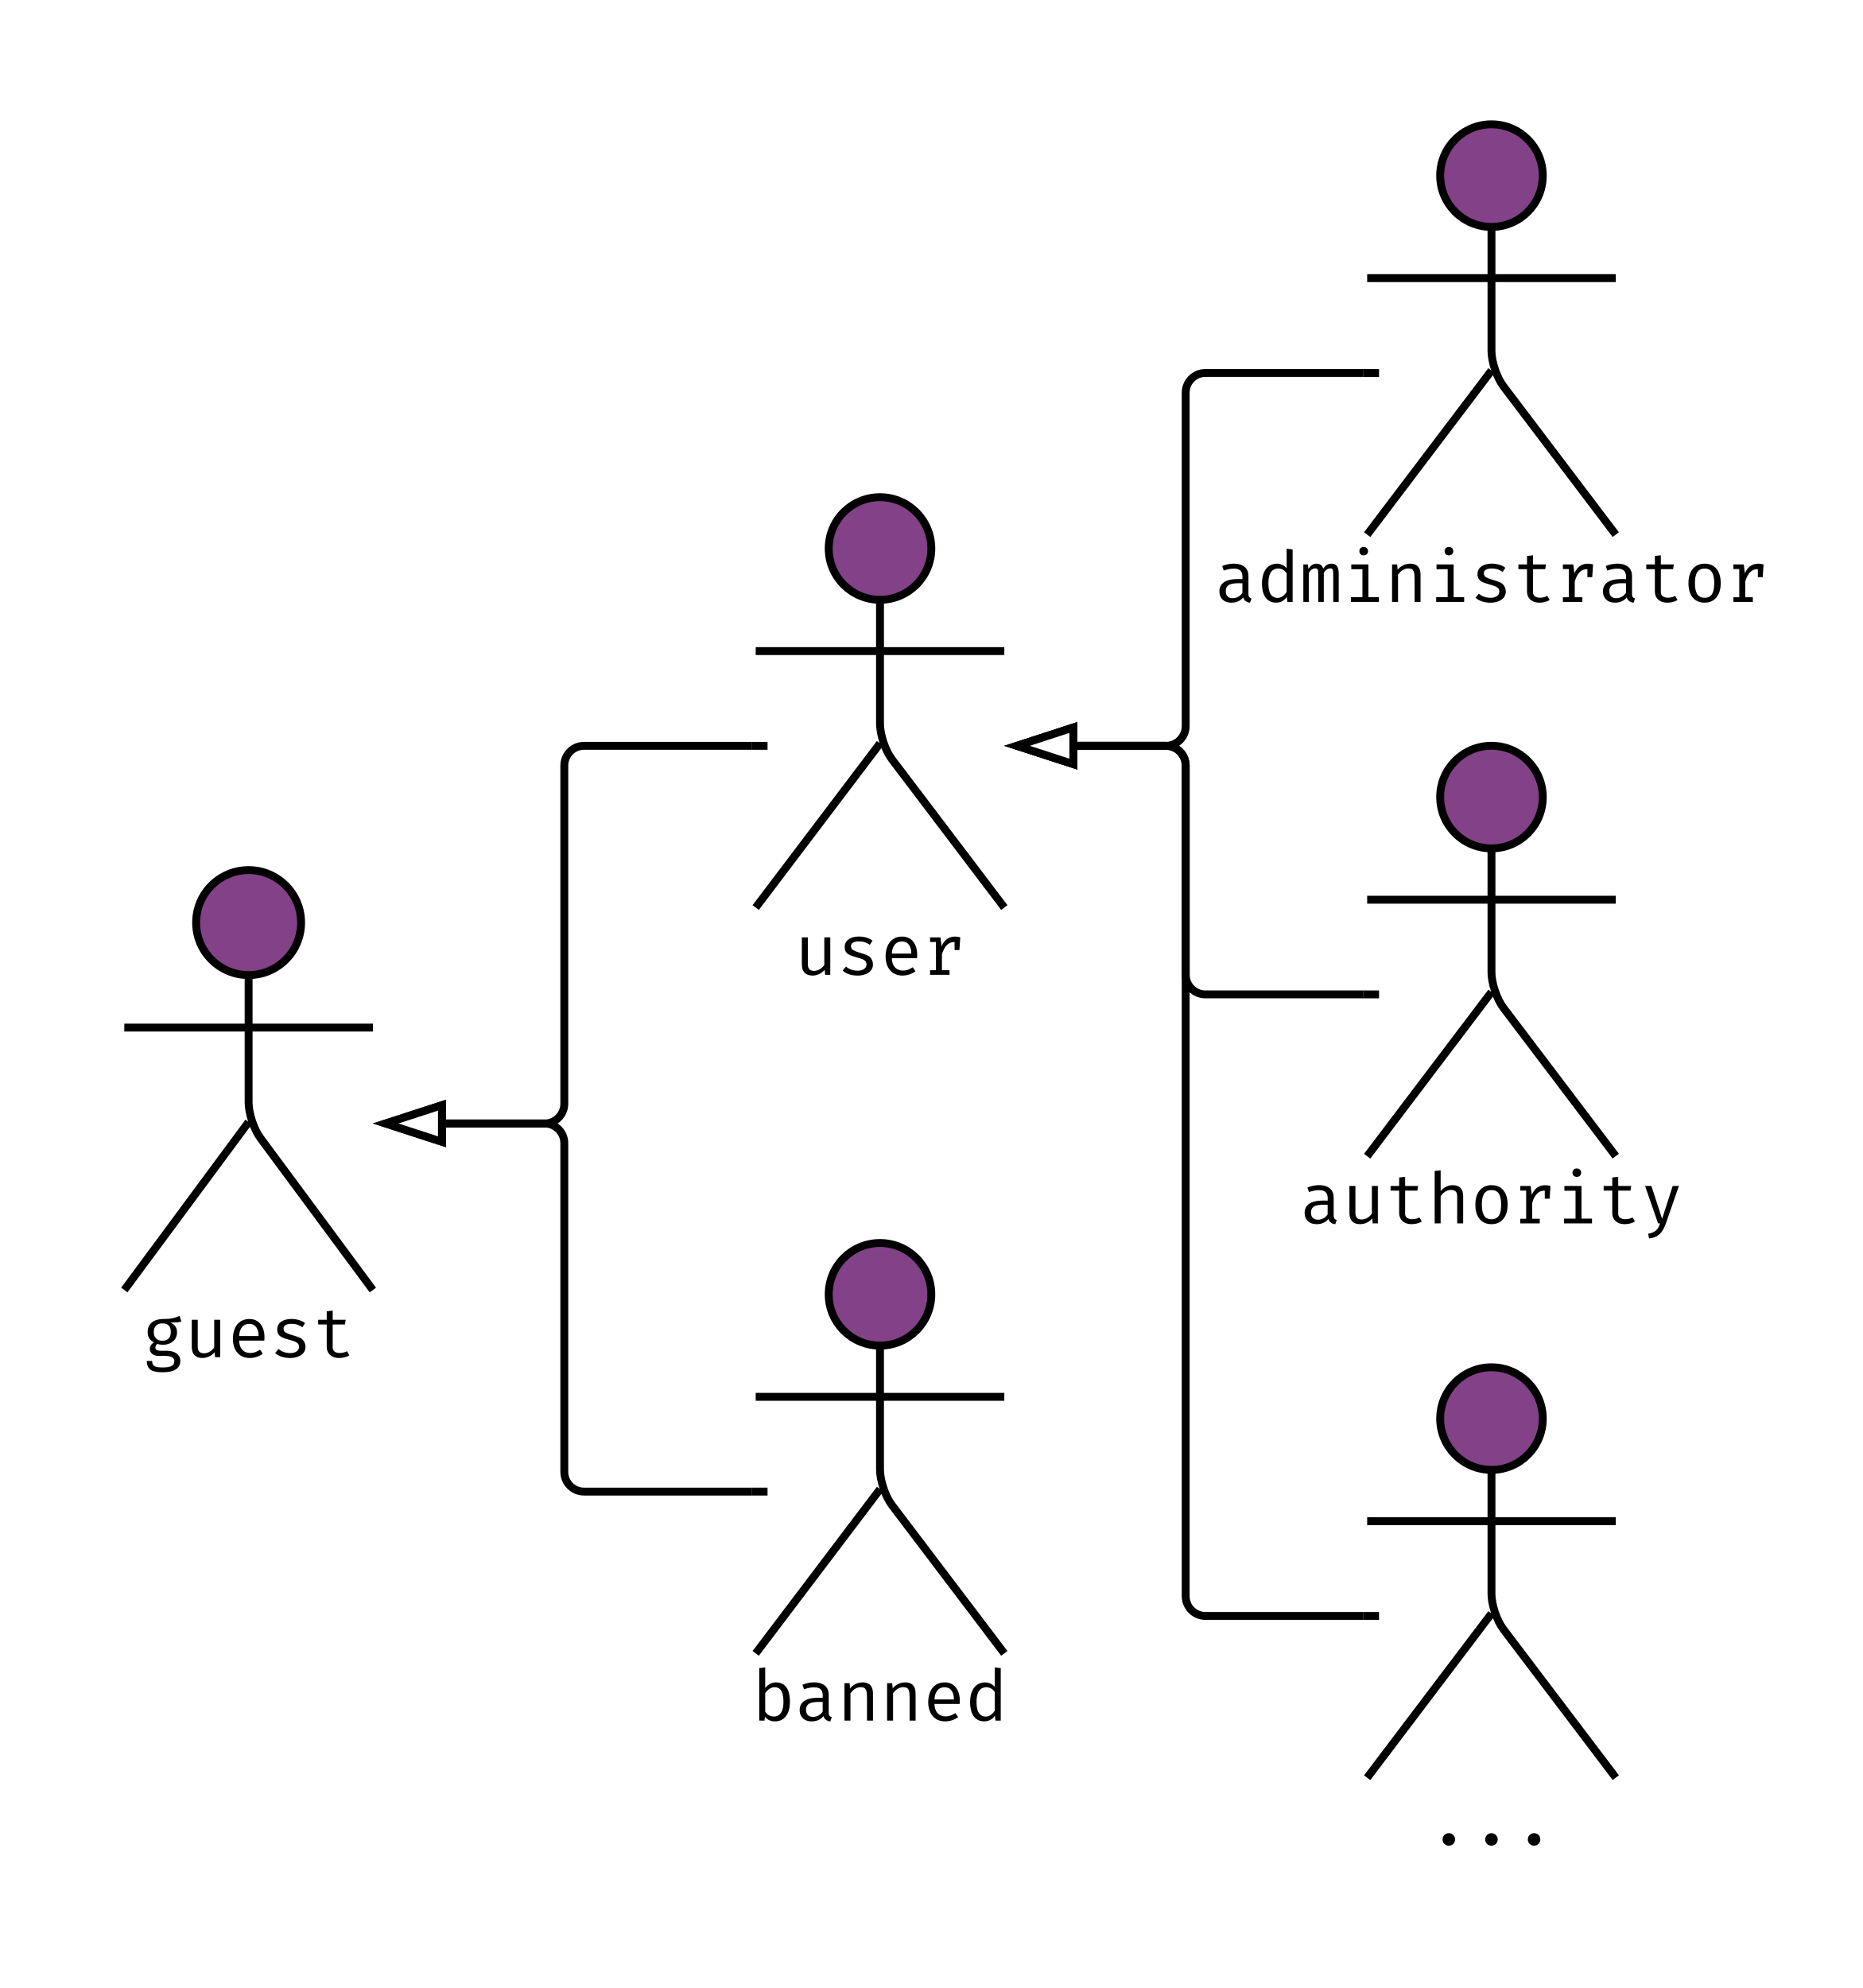
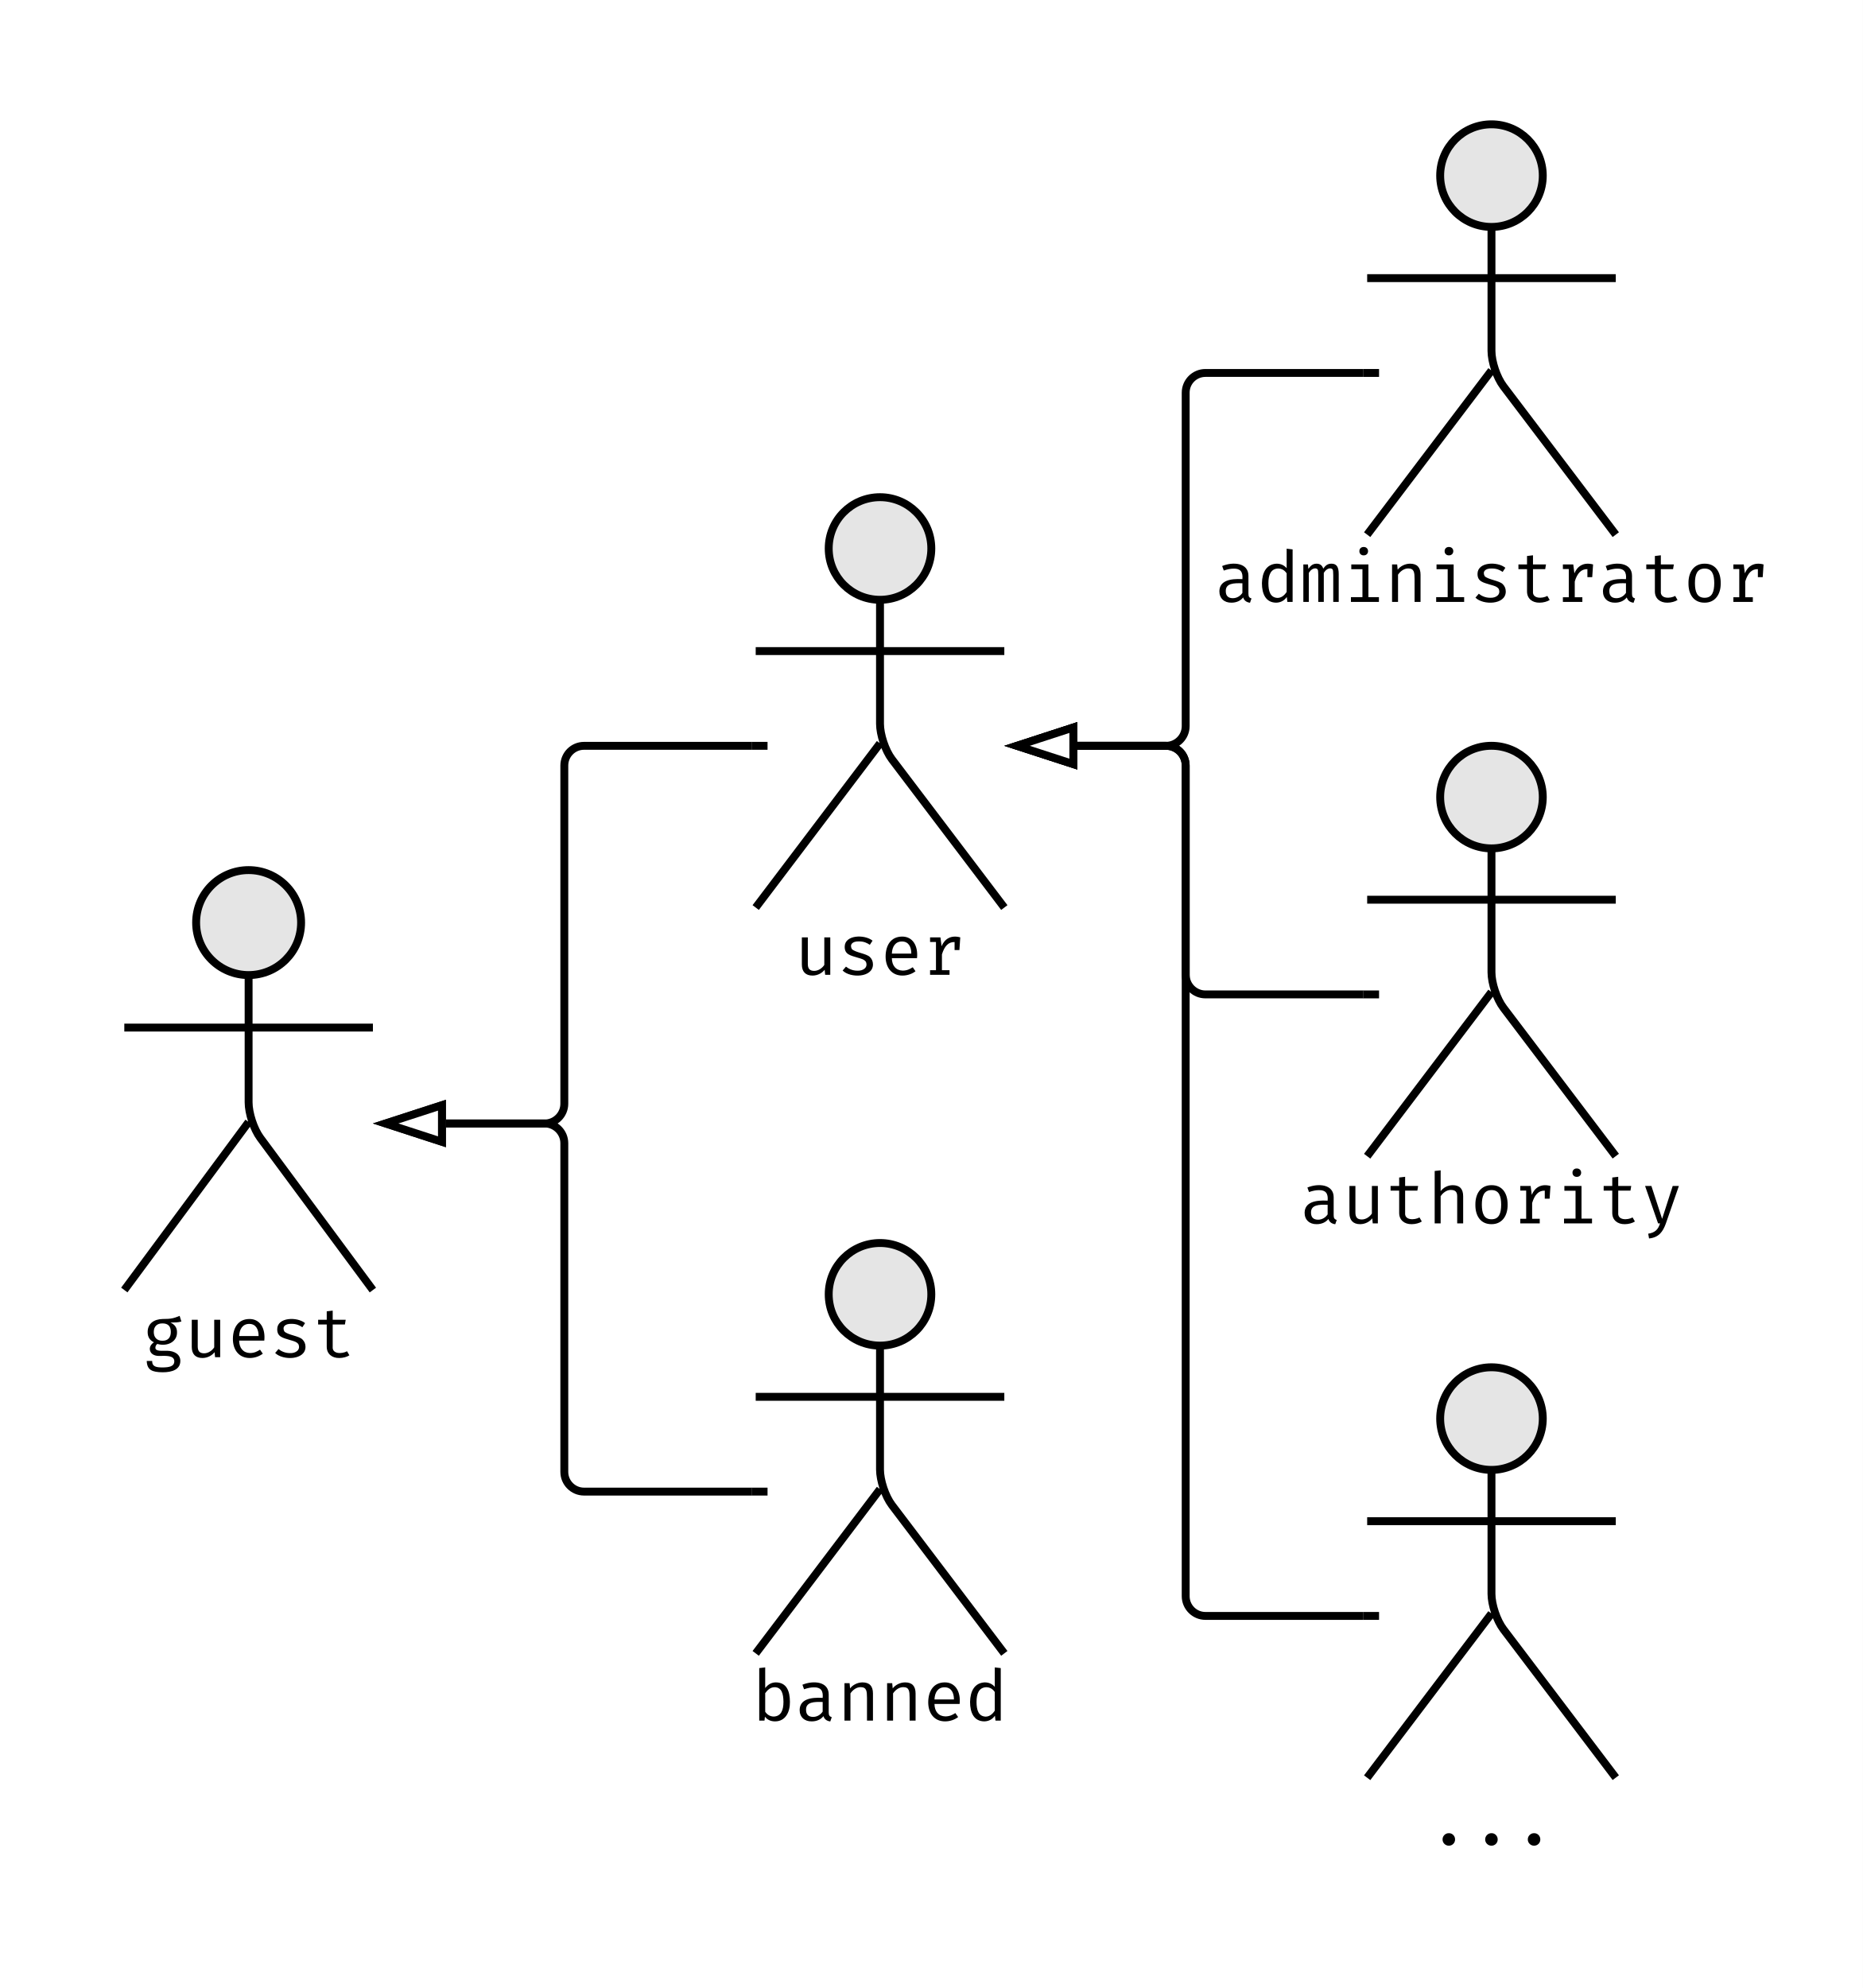
<svg xmlns="http://www.w3.org/2000/svg" xmlns:ns1="lucid" xmlns:xlink="http://www.w3.org/1999/xlink" width="472.07" height="503.73">
  <g transform="translate(0 0)" ns1:page-tab-id="0_0">
    <path d="M0 0h472.07v503.73H0z" fill="#fff" />
-     <path d="M236 138.98c0 7.18-5.83 13-13 13-7.2 0-13-5.82-13-13s5.8-13 13-13c7.17 0 13 5.82 13 13z" stroke="#000" stroke-width="2" fill="#834187" />
+     <path d="M236 138.98c0 7.18-5.83 13-13 13-7.2 0-13-5.82-13-13s5.8-13 13-13c7.17 0 13 5.82 13 13z" stroke="#000" stroke-width="2" fill="#e5e5e5" />
    <path d="M191.5 130.98c0-2.76 2.23-5 5-5h53c2.75 0 5 2.24 5 5v94c0 2.75-2.25 5-5 5h-53c-2.77 0-5-2.25-5-5z" fill="none" />
    <path d="M223 151.98v31.4c0 2.76 1.34 6.78 3 8.98l28.5 37.6m-31.5-41.6l-31.5 41.6m0-64.98h63" stroke="#000" stroke-width="2" fill="none" />
    <use xlink:href="#a" transform="matrix(1,0,0,1,111.4961,229.9685) translate(89.9 17.03)" />
-     <path d="M76.3 233.77c0 7.35-5.96 13.3-13.3 13.3-7.35 0-13.3-5.95-13.3-13.3 0-7.34 5.95-13.3 13.3-13.3 7.34 0 13.3 5.96 13.3 13.3z" stroke="#000" stroke-width="2" fill="#834187" />
+     <path d="M76.3 233.77c0 7.35-5.96 13.3-13.3 13.3-7.35 0-13.3-5.95-13.3-13.3 0-7.34 5.95-13.3 13.3-13.3 7.34 0 13.3 5.96 13.3 13.3z" stroke="#000" stroke-width="2" fill="#e5e5e5" />
    <path d="M31.5 225.47c0-2.76 2.23-5 5-5h53c2.75 0 5 2.24 5 5v96.4c0 2.76-2.25 5-5 5h-53c-2.77 0-5-2.24-5-5z" fill="none" />
    <path d="M63 247.07v32.24c0 2.77 1.32 6.8 2.97 9.03l28.52 38.54M63 284.3l-31.5 42.57m0-66.5h63" stroke="#000" stroke-width="2" fill="none" />
    <use xlink:href="#b" transform="matrix(1,0,0,1,-48.50394,326.8691) translate(84.5 17.03)" />
-     <path d="M390.95 44.5c0 7.17-5.82 13-13 13s-13-5.83-13-13c0-7.18 5.82-13 13-13s13 5.82 13 13z" stroke="#000" stroke-width="2" fill="#834187" />
+     <path d="M390.95 44.5c0 7.17-5.82 13-13 13s-13-5.83-13-13c0-7.18 5.82-13 13-13s13 5.82 13 13z" stroke="#000" stroke-width="2" fill="#e5e5e5" />
    <path d="M346.46 36.5c0-2.77 2.24-5 5-5h53c2.75 0 5 2.23 5 5v93.98c0 2.76-2.25 5-5 5h-53c-2.76 0-5-2.24-5-5z" fill="none" />
    <path d="M377.95 57.5v31.4c0 2.75 1.35 6.77 3.02 8.97l28.48 37.6m-31.5-41.58l-31.5 41.58m0-65h63" stroke="#000" stroke-width="2" fill="none" />
    <use xlink:href="#c" transform="matrix(1,0,0,1,266.4567,135.4803) translate(41.3 17.03)" />
-     <path d="M236 327.96c0 7.18-5.83 13-13 13-7.2 0-13-5.82-13-13s5.8-13 13-13c7.17 0 13 5.82 13 13z" stroke="#000" stroke-width="2" fill="#834187" />
+     <path d="M236 327.96c0 7.18-5.83 13-13 13-7.2 0-13-5.82-13-13s5.8-13 13-13c7.17 0 13 5.82 13 13z" stroke="#000" stroke-width="2" fill="#e5e5e5" />
    <path d="M191.5 319.96c0-2.76 2.23-5 5-5h53c2.75 0 5 2.24 5 5v93.98c0 2.77-2.25 5-5 5h-53c-2.77 0-5-2.23-5-5z" fill="none" />
    <path d="M223 340.96v31.4c0 2.75 1.34 6.78 3 8.98l28.5 37.6m-31.5-41.6l-31.5 41.6m0-65h63" stroke="#000" stroke-width="2" fill="none" />
    <use xlink:href="#d" transform="matrix(1,0,0,1,111.4961,418.9449) translate(79.1 17.03)" />
-     <path d="M390.95 201.97c0 7.18-5.82 13-13 13s-13-5.82-13-13c0-7.17 5.82-13 13-13s13 5.83 13 13z" stroke="#000" stroke-width="2" fill="#834187" />
+     <path d="M390.95 201.97c0 7.18-5.82 13-13 13s-13-5.82-13-13c0-7.17 5.82-13 13-13s13 5.83 13 13z" stroke="#000" stroke-width="2" fill="#e5e5e5" />
    <path d="M346.46 193.98c0-2.77 2.24-5 5-5h53c2.75 0 5 2.23 5 5v93.98c0 2.76-2.25 5-5 5h-53c-2.76 0-5-2.24-5-5z" fill="none" />
    <path d="M377.95 214.97v31.4c0 2.76 1.35 6.78 3.02 8.98l28.48 37.6m-31.5-41.58l-31.5 41.6m0-65h63" stroke="#000" stroke-width="2" fill="none" />
    <use xlink:href="#e" transform="matrix(1,0,0,1,266.4567,292.9606) translate(62.9 17.03)" />
-     <path d="M390.95 359.45c0 7.18-5.82 13-13 13s-13-5.82-13-13c0-7.17 5.82-13 13-13s13 5.83 13 13z" stroke="#000" stroke-width="2" fill="#834187" />
+     <path d="M390.95 359.45c0 7.18-5.82 13-13 13s-13-5.82-13-13c0-7.17 5.82-13 13-13s13 5.83 13 13z" stroke="#000" stroke-width="2" fill="#e5e5e5" />
    <path d="M346.46 351.46c0-2.76 2.24-5 5-5h53c2.75 0 5 2.24 5 5v93.98c0 2.76-2.25 5-5 5h-53c-2.76 0-5-2.24-5-5z" fill="none" />
    <path d="M377.95 372.45v31.4c0 2.76 1.35 6.78 3.02 8.98l28.48 37.6m-31.5-41.58l-31.5 41.6m0-65h63" stroke="#000" stroke-width="2" fill="none" />
    <use xlink:href="#f" transform="matrix(1,0,0,1,266.4567,450.4409) translate(95.3 17.03)" />
    <path d="M345.46 94.5h-40c-2.75 0-5 2.23-5 5v84.48c0 2.76-2.23 5-5 5H273" stroke="#000" stroke-width="2" fill="none" />
    <path d="M349.46 95.5h-4.03v-2h4.03z" />
    <path d="M257.72 188.98l14.27-4.64v9.27z" stroke="#000" stroke-width="2" fill="#fff" />
    <path d="M345.46 251.97h-40c-2.75 0-5-2.24-5-5v-53c0-2.76-2.23-5-5-5H273" stroke="#000" stroke-width="2" fill="none" />
    <path d="M349.46 252.97h-4.03v-2h4.03z" />
    <path d="M257.72 188.98l14.27-4.64v9.27z" stroke="#000" stroke-width="2" fill="#fff" />
    <path d="M345.46 409.45h-40c-2.75 0-5-2.24-5-5V193.98c0-2.77-2.23-5-5-5H273" stroke="#000" stroke-width="2" fill="none" />
    <path d="M349.46 410.45h-4.03v-2h4.03z" />
    <path d="M257.72 188.98l14.27-4.64v9.27z" stroke="#000" stroke-width="2" fill="#fff" />
    <path d="M190.5 188.98H148c-2.77 0-5 2.23-5 5v85.7c0 2.75-2.25 5-5 5h-25" stroke="#000" stroke-width="2" fill="none" />
    <path d="M194.5 189.98h-4.03v-2h4.03z" />
    <path d="M97.72 284.67l14.27-4.63v9.27z" stroke="#000" stroke-width="2" fill="#fff" />
    <path d="M190.5 377.95H148c-2.77 0-5-2.24-5-5v-83.28c0-2.76-2.25-5-5-5h-25" stroke="#000" stroke-width="2" fill="none" />
    <path d="M194.5 378.95h-4.03v-2h4.03z" />
    <path d="M97.72 284.67l14.27-4.63v9.27z" stroke="#000" stroke-width="2" fill="#fff" />
    <defs>
      <path d="M252 11c-100 1-152-56-152-155v-383h84v374c0 66 25 97 89 98 63 0 117-43 143-84v-388h84V0h-72l-7-71c-35 45-96 81-169 82" id="g" />
      <path d="M280-58c84 5 156-46 121-126-25-33-62-42-118-58-101-31-180-44-180-152 0-172 283-177 392-86l-38 58c-42-28-84-48-152-48-96-3-135 45-101 108 50 50 205 62 254 112 26 26 43 59 43 104C500 44 180 48 74-60l47-55c38 31 93 57 159 57" id="h" />
      <path d="M167-234c1 104 57 173 153 175 63-1 97-20 141-47l39 56c-43 34-108 60-180 61C164 13 77-104 79-263c3-156 76-272 229-275 155-3 231 134 213 304H167zm274-64c0-99-41-171-132-171-93 0-138 73-142 171h274" id="i" />
      <path d="M267-402c40-99 128-162 263-125l-12 179h-68v-113c-87-2-142 56-178 174v222h107V0H105v-65h83v-397h-83v-65h146" id="j" />
      <g id="a">
        <use transform="matrix(0.018,0,0,0.018,0,0)" xlink:href="#g" />
        <use transform="matrix(0.018,0,0,0.018,10.8,0)" xlink:href="#h" />
        <use transform="matrix(0.018,0,0,0.018,21.6,0)" xlink:href="#i" />
        <use transform="matrix(0.018,0,0,0.018,32.4,0)" xlink:href="#j" />
      </g>
      <path d="M289-538c121 0 157-10 240-44l25 79c-47 15-88 14-154 15 61 28 92 72 92 133 6 138-137 209-277 168-14 10-27 29-27 51-5 60 105 43 165 45 100 2 186 48 186 143 0 120-114 161-251 160-145-2-217-30-222-159h76c0 82 60 90 146 91 92-1 166-13 166-87 0-85-119-77-212-75-76 1-131-34-133-100 2-42 28-73 58-92-55-28-88-69-88-145 0-118 88-180 210-183zm-1 62c-79-1-123 45-123 121s45 125 125 123c76 0 115-47 115-124 0-80-39-120-117-120" id="k" />
      <path d="M519-27c-32 22-89 38-142 38-104 2-177-59-177-158v-314H79v-66h121v-119l84-10v129h183l-11 66H284v313C274-41 417-45 486-84" id="l" />
      <g id="b">
        <use transform="matrix(0.018,0,0,0.018,0,0)" xlink:href="#k" />
        <use transform="matrix(0.018,0,0,0.018,10.8,0)" xlink:href="#g" />
        <use transform="matrix(0.018,0,0,0.018,21.6,0)" xlink:href="#i" />
        <use transform="matrix(0.018,0,0,0.018,32.4,0)" xlink:href="#h" />
        <use transform="matrix(0.018,0,0,0.018,43.2,0)" xlink:href="#l" />
      </g>
      <path d="M478-115c0 42 12 57 43 67l-21 60c-51-7-83-32-96-75-34 44-90 74-165 74C137 13 68-51 69-151c3-149 154-179 324-169 10-103-29-151-125-148-40 0-86 9-137 27l-23-64c153-63 370-47 370 137v253zM260-52c60-1 107-35 133-75v-135c-121-4-236-1-234 110 0 67 34 100 101 100" id="m" />
      <path d="M68-263c3-150 62-268 206-275 58 0 105 21 142 63v-274l84 10V0h-74l-8-69c-33 46-79 78-149 80C124 10 68-109 68-263zm228-207c-103 4-137 89-137 207 0 115 28 202 127 207 50 0 93-28 130-84v-262c-25-38-63-67-120-68" id="n" />
      <path d="M447-538c76 0 102 52 102 146V0h-77v-378c-4-59 6-89-41-94-34 0-65 21-92 63V0h-78v-378c-4-59 6-89-41-94-34 0-65 21-92 63V0H51v-527h65l6 62c29-39 54-71 114-73 49 0 81 23 95 70 29-39 56-70 116-70" id="o" />
      <path d="M300-773c36-1 62 24 62 59s-26 60-62 59c-35 1-61-25-60-59-1-34 25-60 60-59zm67 246v460h148V0H121v-67h162v-393H126v-67h241" id="p" />
      <path d="M327-471c-64 0-116 47-143 88V0h-84v-527h72l7 74c34-46 100-84 174-85 99 0 148 52 148 156V0h-84v-320c-1-91-3-151-90-151" id="q" />
      <path d="M301-538c152-1 227 116 226 274 2 155-77 276-227 275C148 12 71-105 73-263c-2-156 77-276 228-275zm0 69c-107 0-137 85-137 206 1 121 29 205 136 205s135-84 136-206c-1-120-29-205-135-205" id="r" />
      <g id="c">
        <use transform="matrix(0.018,0,0,0.018,0,0)" xlink:href="#m" />
        <use transform="matrix(0.018,0,0,0.018,10.8,0)" xlink:href="#n" />
        <use transform="matrix(0.018,0,0,0.018,21.6,0)" xlink:href="#o" />
        <use transform="matrix(0.018,0,0,0.018,32.4,0)" xlink:href="#p" />
        <use transform="matrix(0.018,0,0,0.018,43.2,0)" xlink:href="#q" />
        <use transform="matrix(0.018,0,0,0.018,54,0)" xlink:href="#p" />
        <use transform="matrix(0.018,0,0,0.018,64.8,0)" xlink:href="#h" />
        <use transform="matrix(0.018,0,0,0.018,75.6,0)" xlink:href="#l" />
        <use transform="matrix(0.018,0,0,0.018,86.4,0)" xlink:href="#j" />
        <use transform="matrix(0.018,0,0,0.018,97.2,0)" xlink:href="#m" />
        <use transform="matrix(0.018,0,0,0.018,108,0)" xlink:href="#l" />
        <use transform="matrix(0.018,0,0,0.018,118.8,0)" xlink:href="#r" />
        <use transform="matrix(0.018,0,0,0.018,129.6,0)" xlink:href="#j" />
      </g>
      <path d="M532-264c2 150-67 275-209 275-61 0-108-22-143-66l-6 55h-74v-739l84-10v291c41-53 91-80 151-80 148 2 196 117 197 274zM304-57c103-4 137-89 137-207-1-115-26-206-125-206-62 0-103 44-132 84v261c24 37 64 67 120 68" id="s" />
      <g id="d">
        <use transform="matrix(0.018,0,0,0.018,0,0)" xlink:href="#s" />
        <use transform="matrix(0.018,0,0,0.018,10.8,0)" xlink:href="#m" />
        <use transform="matrix(0.018,0,0,0.018,21.6,0)" xlink:href="#q" />
        <use transform="matrix(0.018,0,0,0.018,32.4,0)" xlink:href="#q" />
        <use transform="matrix(0.018,0,0,0.018,43.2,0)" xlink:href="#i" />
        <use transform="matrix(0.018,0,0,0.018,54,0)" xlink:href="#n" />
      </g>
      <path d="M325-471c-62 0-114 48-141 87V0h-84v-738l84-9v293c35-46 95-83 169-84 99 0 148 52 148 156V0h-84v-381c0-64-28-90-92-90" id="t" />
      <path d="M354 3c-42 115-98 195-236 209l-12-67c98-15 140-60 167-145h-28L62-527h89L302-64l149-463h87" id="u" />
      <g id="e">
        <use transform="matrix(0.018,0,0,0.018,0,0)" xlink:href="#m" />
        <use transform="matrix(0.018,0,0,0.018,10.8,0)" xlink:href="#g" />
        <use transform="matrix(0.018,0,0,0.018,21.6,0)" xlink:href="#l" />
        <use transform="matrix(0.018,0,0,0.018,32.4,0)" xlink:href="#t" />
        <use transform="matrix(0.018,0,0,0.018,43.2,0)" xlink:href="#r" />
        <use transform="matrix(0.018,0,0,0.018,54,0)" xlink:href="#j" />
        <use transform="matrix(0.018,0,0,0.018,64.8,0)" xlink:href="#p" />
        <use transform="matrix(0.018,0,0,0.018,75.6,0)" xlink:href="#l" />
        <use transform="matrix(0.018,0,0,0.018,86.4,0)" xlink:href="#u" />
      </g>
      <path d="M211-77c-1-48 40-89 88-88 49-2 89 40 88 88 1 49-39 89-88 88-48 1-89-40-88-88" id="v" />
      <g id="f">
        <use transform="matrix(0.018,0,0,0.018,0,0)" xlink:href="#v" />
        <use transform="matrix(0.018,0,0,0.018,10.8,0)" xlink:href="#v" />
        <use transform="matrix(0.018,0,0,0.018,21.6,0)" xlink:href="#v" />
      </g>
    </defs>
  </g>
</svg>
